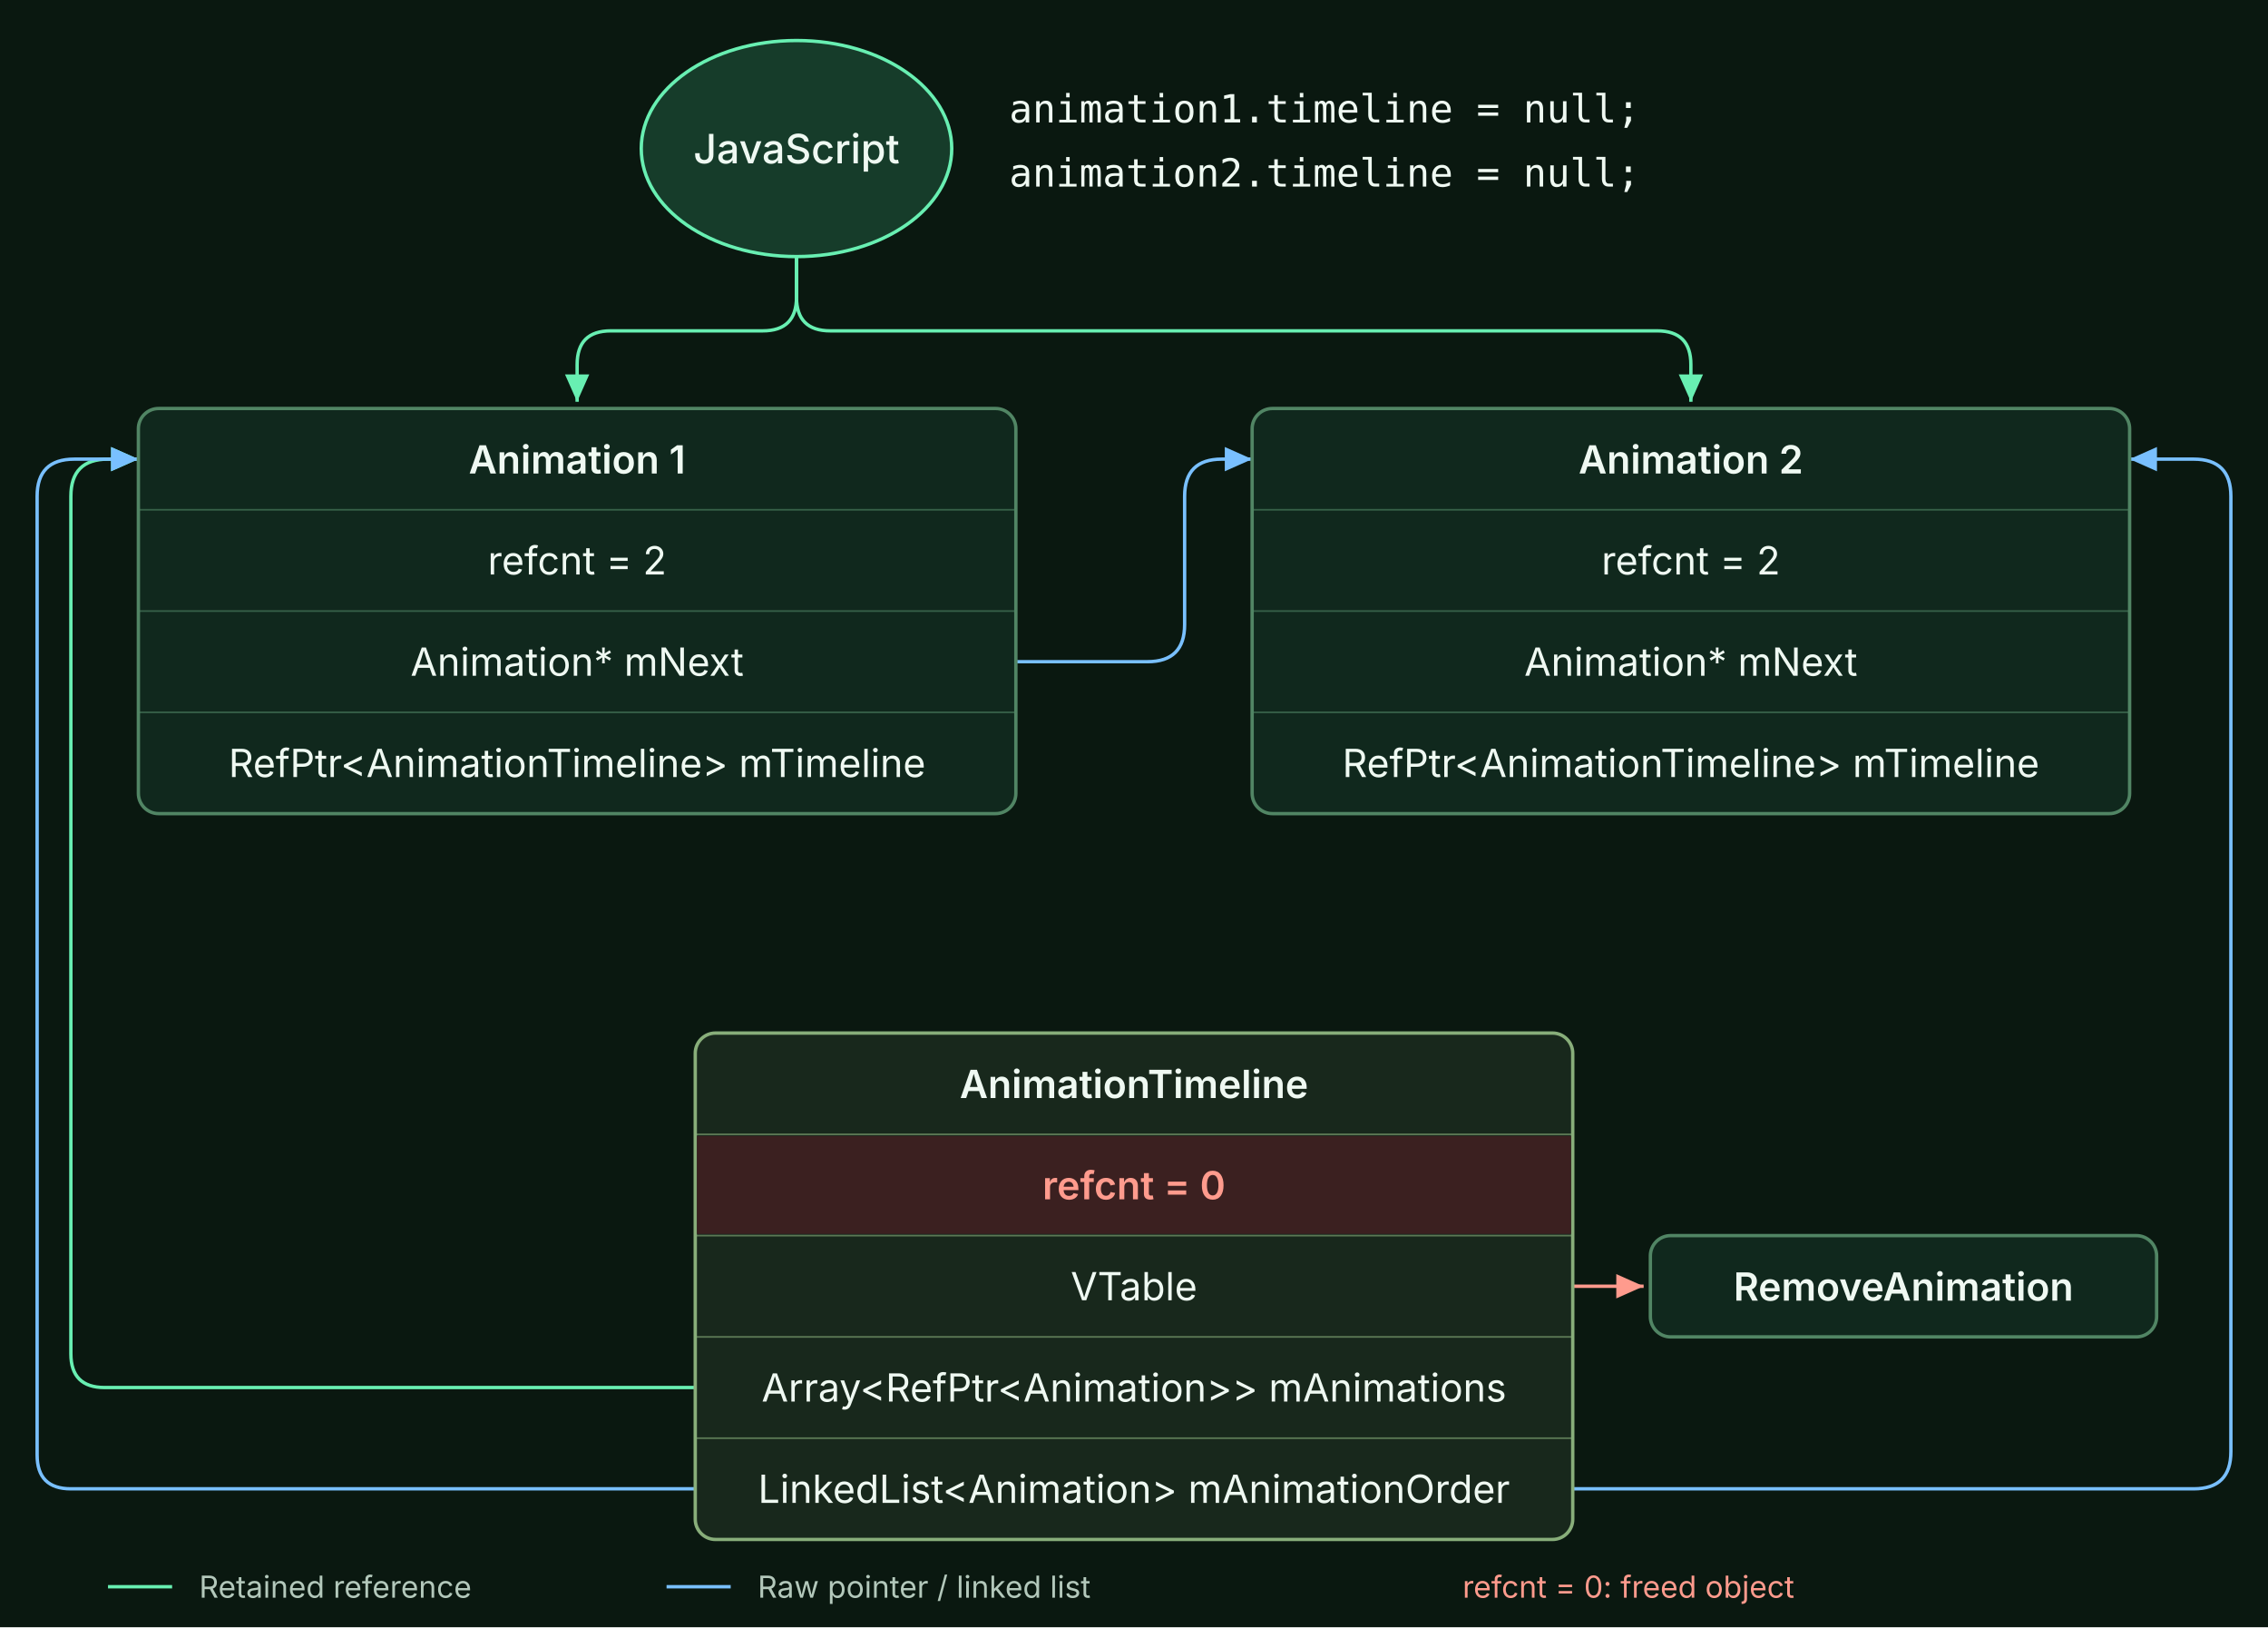
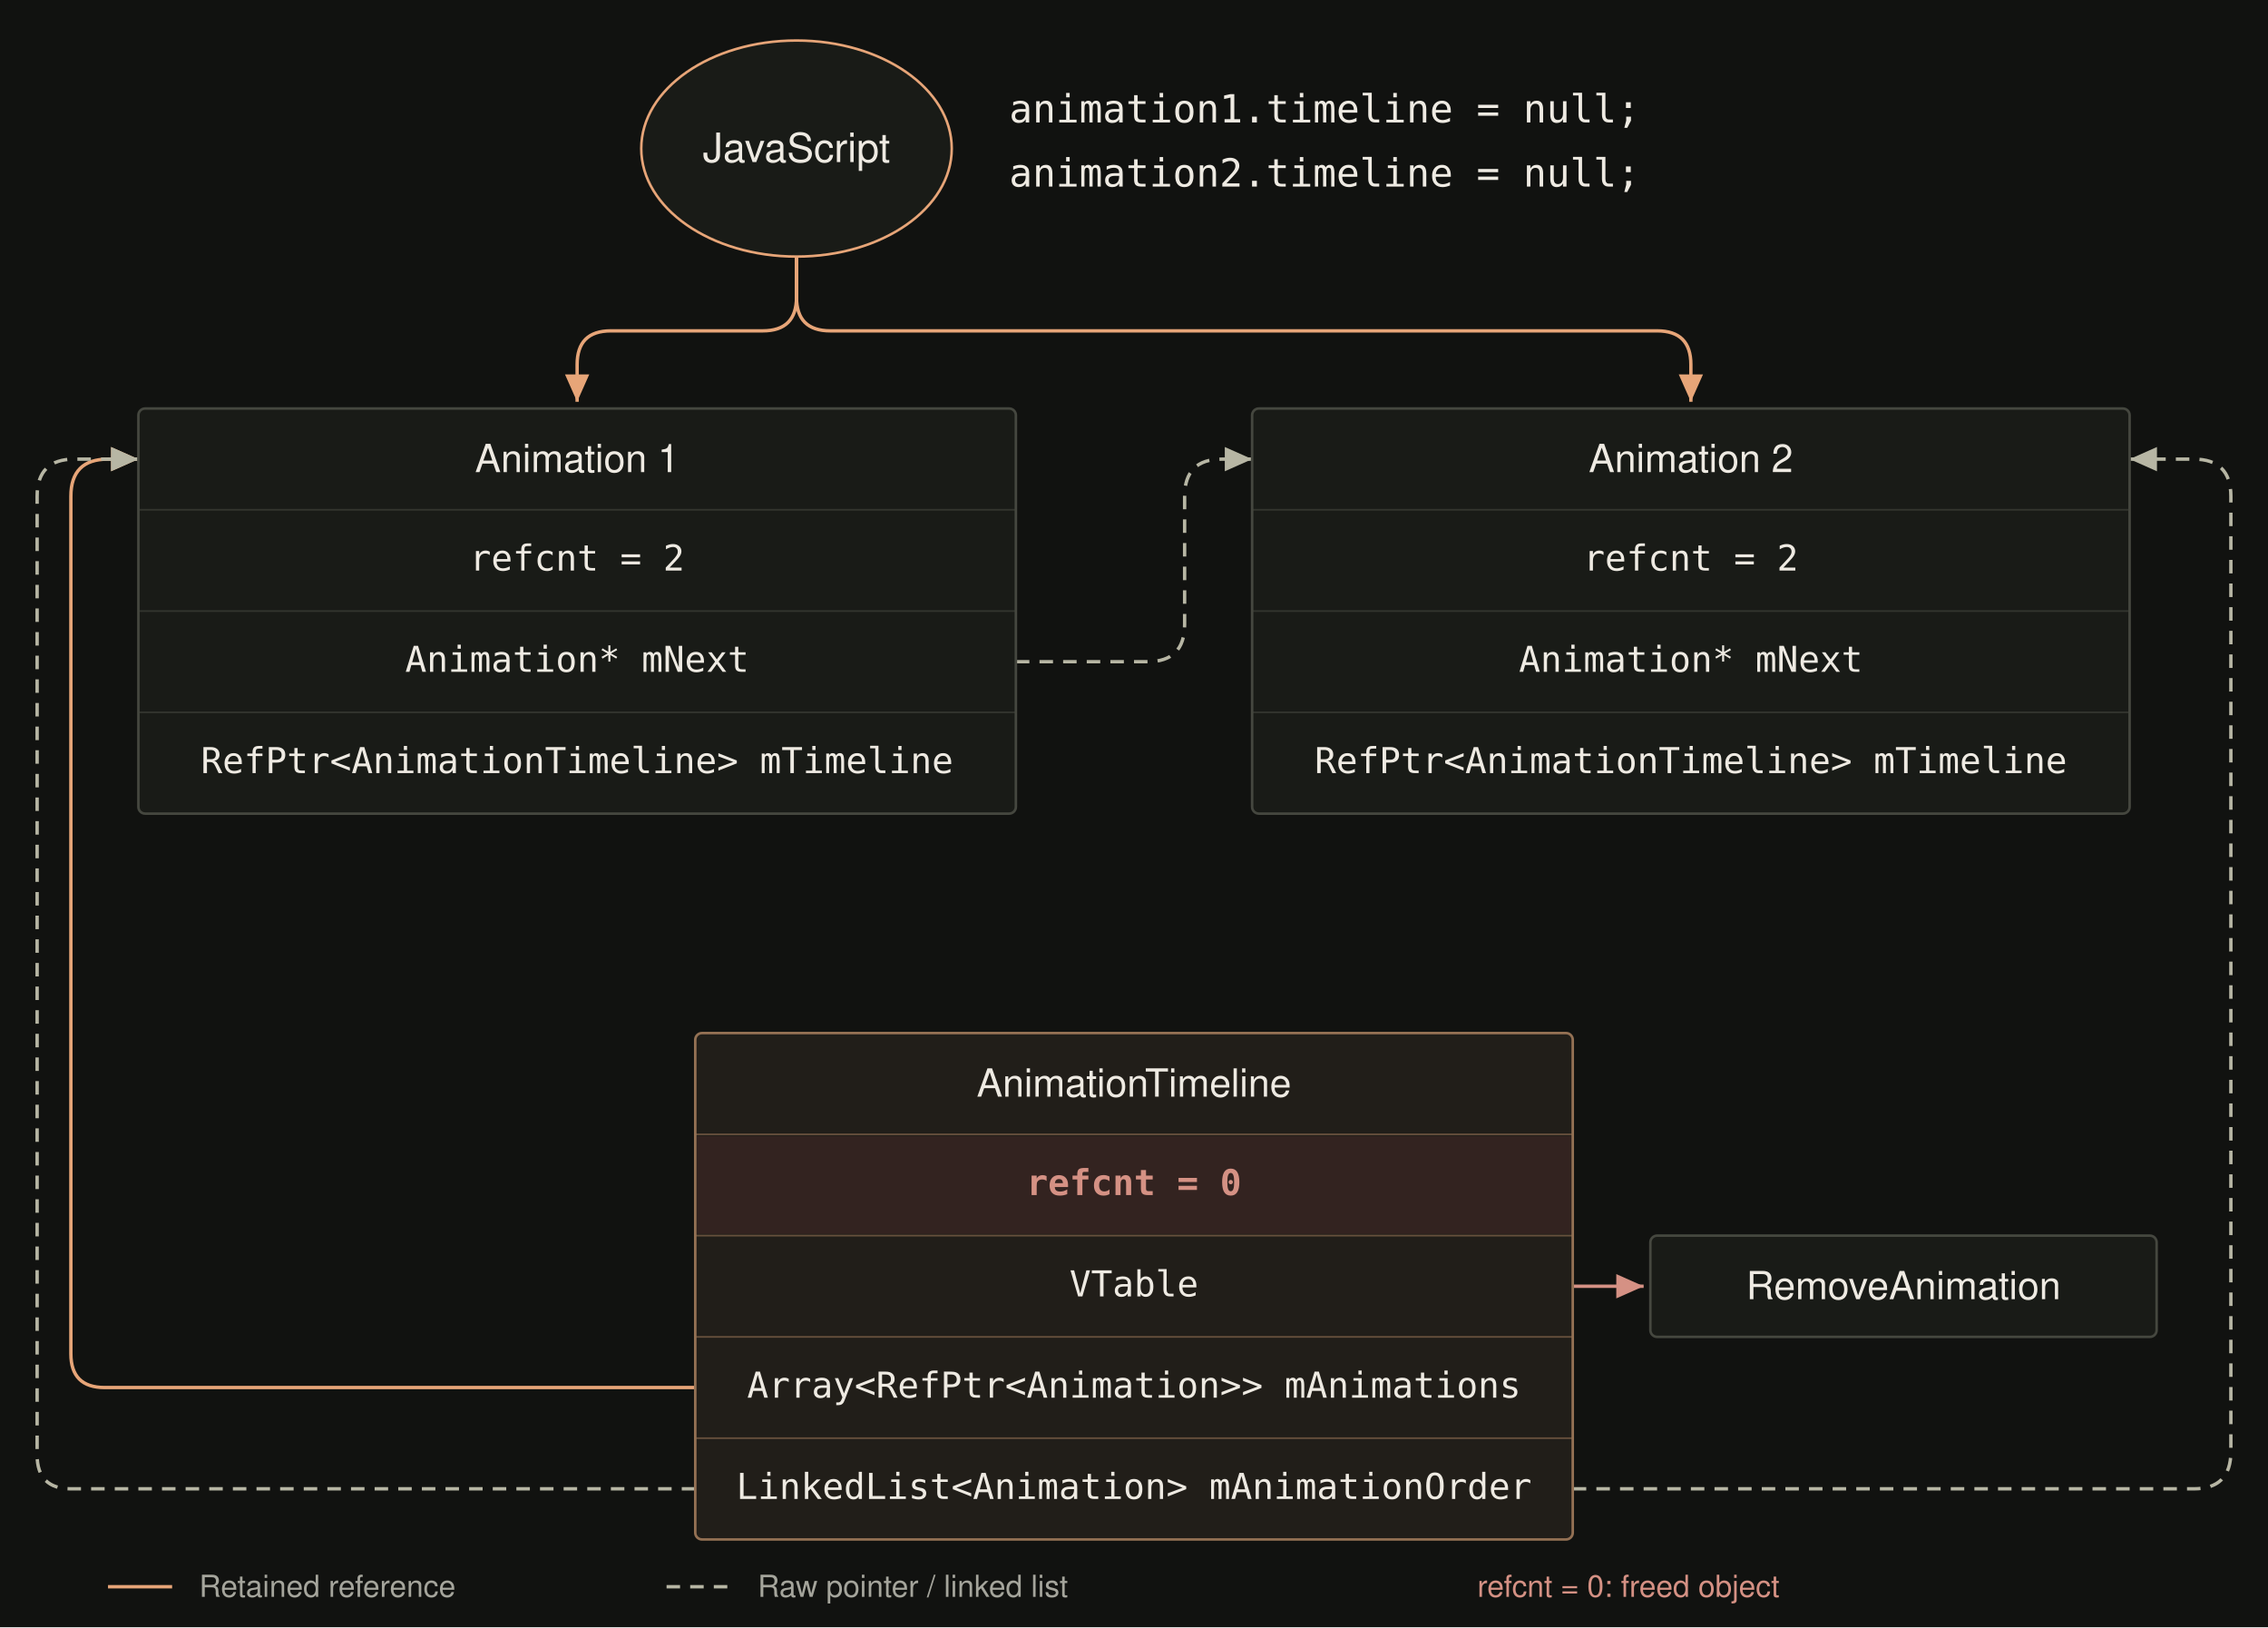
<svg xmlns="http://www.w3.org/2000/svg" width="1344" height="964" viewBox="0 0 1344 964" role="img" aria-labelledby="title description">
  <defs>
-     <style>text{font-family:-apple-system,BlinkMacSystemFont,"Segoe UI",sans-serif;fill:#eff9f2;font-size:23px}.mono{font-family:ui-monospace,SFMono-Regular,Menlo,Consolas,monospace}</style>
+     <style>svg{background:#111210}text{font-family:"Helvetica Neue",Helvetica,Arial,sans-serif;fill:#eeeae2;font-size:23px}.mono{font-family:ui-monospace,SFMono-Regular,Menlo,Consolas,monospace}</style>
    <marker id="ref" viewBox="0 0 10 10" refX="9" refY="5" markerWidth="9" markerHeight="9" orient="auto-start-reverse">
-       <path d="M 0 1 L 9 5 L 0 9 Z" fill="#68efb2" />
+       <path d="M 0 1 L 9 5 L 0 9 Z" fill="#e7a578" />
    </marker>
    <marker id="raw" viewBox="0 0 10 10" refX="9" refY="5" markerWidth="9" markerHeight="9" orient="auto-start-reverse">
-       <path d="M 0 1 L 9 5 L 0 9 Z" fill="#79c0ff" />
+       <path d="M 0 1 L 9 5 L 0 9 Z" fill="#b7b6a4" />
    </marker>
    <marker id="danger" viewBox="0 0 10 10" refX="9" refY="5" markerWidth="9" markerHeight="9" orient="auto-start-reverse">
-       <path d="M 0 1 L 9 5 L 0 9 Z" fill="#ff9b8d" />
+       <path d="M 0 1 L 9 5 L 0 9 Z" fill="#d59184" />
    </marker>
  </defs>
-   <rect width="1344" height="964" fill="#0a1810" />
-   <ellipse cx="472" cy="88" rx="92" ry="64" fill="#163c2a" stroke="#68efb2" stroke-width="2" />
-   <text x="472" y="88" text-anchor="middle" dominant-baseline="middle" style="font-size:24px;fill:#eff9f2;font-weight:500">JavaScript</text>
-   <text x="598" y="66" text-anchor="start" dominant-baseline="middle" class="mono" style="font-size:23px;fill:#eff9f2;font-weight:400">animation1.timeline = null;</text>
-   <text x="598" y="104" text-anchor="start" dominant-baseline="middle" class="mono" style="font-size:23px;fill:#eff9f2;font-weight:400">animation2.timeline = null;</text>
-   <path d="M 472 152 V 176 Q 472 196 452 196 H 362 Q 342 196 342 216 V 238" fill="none" stroke="#68efb2" stroke-width="2" stroke-linejoin="round" marker-end="url(#ref)" />
-   <path d="M 472 152 V 176 Q 472 196 492 196 H 982 Q 1002 196 1002 216 V 238" fill="none" stroke="#68efb2" stroke-width="2" stroke-linejoin="round" marker-end="url(#ref)" />
-   <path d="M 602 392 H 680 Q 702 392 702 370 V 294 Q 702 272 724 272 H 742" fill="none" stroke="#79c0ff" stroke-width="2" stroke-linejoin="round" marker-end="url(#raw)" />
-   <path d="M 412 822 H 62 Q 42 822 42 802 V 294 Q 42 272 64 272 H 82" fill="none" stroke="#68efb2" stroke-width="2" stroke-linejoin="round" marker-end="url(#ref)" />
-   <path d="M 412 882 H 42 Q 22 882 22 862 V 294 Q 22 272 44 272 H 82" fill="none" stroke="#79c0ff" stroke-width="2" stroke-linejoin="round" marker-end="url(#raw)" />
-   <path d="M 932 882 H 1300 Q 1322 882 1322 860 V 294 Q 1322 272 1300 272 H 1262" fill="none" stroke="#79c0ff" stroke-width="2" stroke-linejoin="round" marker-end="url(#raw)" />
-   <path d="M 932 762 H 974" fill="none" stroke="#ff9b8d" stroke-width="2" stroke-linejoin="round" marker-end="url(#danger)" />
-   <rect x="82" y="242" width="520" height="240" rx="12" fill="#10281d" stroke="#518564" stroke-width="2" />
-   <text x="342.0" y="272.0" text-anchor="middle" dominant-baseline="middle" style="font-size:23px;fill:#eff9f2;font-weight:600">Animation 1</text>
-   <path d="M 82 302 H 602" stroke="#518564" stroke-opacity=".6" />
-   <text x="342.0" y="332.0" text-anchor="middle" dominant-baseline="middle" style="font-size:23px;fill:#eff9f2;font-weight:400">refcnt = 2</text>
-   <path d="M 82 362 H 602" stroke="#518564" stroke-opacity=".6" />
-   <text x="342.0" y="392.0" text-anchor="middle" dominant-baseline="middle" style="font-size:23px;fill:#eff9f2;font-weight:400">Animation* mNext</text>
-   <path d="M 82 422 H 602" stroke="#518564" stroke-opacity=".6" />
-   <text x="342.0" y="452.0" text-anchor="middle" dominant-baseline="middle" style="font-size:23px;fill:#eff9f2;font-weight:400">RefPtr&lt;AnimationTimeline&gt; mTimeline</text>
-   <rect x="742" y="242" width="520" height="240" rx="12" fill="#10281d" stroke="#518564" stroke-width="2" />
-   <text x="1002.0" y="272.0" text-anchor="middle" dominant-baseline="middle" style="font-size:23px;fill:#eff9f2;font-weight:600">Animation 2</text>
-   <path d="M 742 302 H 1262" stroke="#518564" stroke-opacity=".6" />
-   <text x="1002.0" y="332.0" text-anchor="middle" dominant-baseline="middle" style="font-size:23px;fill:#eff9f2;font-weight:400">refcnt = 2</text>
-   <path d="M 742 362 H 1262" stroke="#518564" stroke-opacity=".6" />
-   <text x="1002.0" y="392.0" text-anchor="middle" dominant-baseline="middle" style="font-size:23px;fill:#eff9f2;font-weight:400">Animation* mNext</text>
-   <path d="M 742 422 H 1262" stroke="#518564" stroke-opacity=".6" />
-   <text x="1002.0" y="452.0" text-anchor="middle" dominant-baseline="middle" style="font-size:23px;fill:#eff9f2;font-weight:400">RefPtr&lt;AnimationTimeline&gt; mTimeline</text>
-   <rect x="412" y="612" width="520" height="300" rx="12" fill="#18281c" stroke="#88ae7a" stroke-width="2" />
-   <text x="672.0" y="642.0" text-anchor="middle" dominant-baseline="middle" style="font-size:23px;fill:#eff9f2;font-weight:600">AnimationTimeline</text>
-   <path d="M 412 672 H 932" stroke="#88ae7a" stroke-opacity=".6" />
-   <rect x="413" y="673" width="518" height="58" fill="#3b2020" />
-   <text x="672.0" y="702.0" text-anchor="middle" dominant-baseline="middle" style="font-size:23px;fill:#ff9b8d;font-weight:600">refcnt = 0</text>
-   <path d="M 412 732 H 932" stroke="#88ae7a" stroke-opacity=".6" />
-   <text x="672.0" y="762.0" text-anchor="middle" dominant-baseline="middle" style="font-size:23px;fill:#eff9f2;font-weight:400">VTable</text>
-   <path d="M 412 792 H 932" stroke="#88ae7a" stroke-opacity=".6" />
-   <text x="672.0" y="822.0" text-anchor="middle" dominant-baseline="middle" style="font-size:23px;fill:#eff9f2;font-weight:400">Array&lt;RefPtr&lt;Animation&gt;&gt; mAnimations</text>
-   <path d="M 412 852 H 932" stroke="#88ae7a" stroke-opacity=".6" />
-   <text x="672.0" y="882.0" text-anchor="middle" dominant-baseline="middle" style="font-size:23px;fill:#eff9f2;font-weight:400">LinkedList&lt;Animation&gt; mAnimationOrder</text>
-   <rect x="978" y="732" width="300" height="60" rx="12" fill="#10281d" stroke="#518564" stroke-width="2" />
-   <text x="1128.0" y="762.0" text-anchor="middle" dominant-baseline="middle" style="font-size:23px;fill:#eff9f2;font-weight:600">RemoveAnimation</text>
-   <path d="M 64 940 H 102" fill="none" stroke="#68efb2" stroke-width="2" stroke-linejoin="round" />
-   <text x="118" y="940" text-anchor="start" dominant-baseline="middle" style="font-size:18px;fill:#b3c8bb;font-weight:400">Retained reference</text>
-   <path d="M 395 940 H 433" fill="none" stroke="#79c0ff" stroke-width="2" stroke-linejoin="round" />
-   <text x="449" y="940" text-anchor="start" dominant-baseline="middle" style="font-size:18px;fill:#b3c8bb;font-weight:400">Raw pointer / linked list</text>
-   <text x="965" y="940" text-anchor="middle" dominant-baseline="middle" style="font-size:18px;fill:#ff9b8d;font-weight:400">refcnt = 0: freed object</text>
+   <rect width="1344" height="964" fill="#111210" />
+   <ellipse cx="472" cy="88" rx="92" ry="64" fill="#191b17" stroke="#e7a578" stroke-width="1.5" />
+   <text x="472" y="88" text-anchor="middle" dominant-baseline="middle" style="font-size:24px;fill:#eeeae2;font-weight:500">JavaScript</text>
+   <text x="598" y="66" text-anchor="start" dominant-baseline="middle" class="mono" style="font-size:23px;fill:#eeeae2;font-weight:400">animation1.timeline = null;</text>
+   <text x="598" y="104" text-anchor="start" dominant-baseline="middle" class="mono" style="font-size:23px;fill:#eeeae2;font-weight:400">animation2.timeline = null;</text>
+   <path d="M 472 152 V 176 Q 472 196 452 196 H 362 Q 342 196 342 216 V 238" fill="none" stroke="#e7a578" stroke-width="2" stroke-linejoin="round" marker-end="url(#ref)" />
+   <path d="M 472 152 V 176 Q 472 196 492 196 H 982 Q 1002 196 1002 216 V 238" fill="none" stroke="#e7a578" stroke-width="2" stroke-linejoin="round" marker-end="url(#ref)" />
+   <path d="M 602 392 H 680 Q 702 392 702 370 V 294 Q 702 272 724 272 H 742" fill="none" stroke="#b7b6a4" stroke-width="2" stroke-linejoin="round" stroke-dasharray="8 6" marker-end="url(#raw)" />
+   <path d="M 412 822 H 62 Q 42 822 42 802 V 294 Q 42 272 64 272 H 82" fill="none" stroke="#e7a578" stroke-width="2" stroke-linejoin="round" marker-end="url(#ref)" />
+   <path d="M 412 882 H 42 Q 22 882 22 862 V 294 Q 22 272 44 272 H 82" fill="none" stroke="#b7b6a4" stroke-width="2" stroke-linejoin="round" stroke-dasharray="8 6" marker-end="url(#raw)" />
+   <path d="M 932 882 H 1300 Q 1322 882 1322 860 V 294 Q 1322 272 1300 272 H 1262" fill="none" stroke="#b7b6a4" stroke-width="2" stroke-linejoin="round" stroke-dasharray="8 6" marker-end="url(#raw)" />
+   <path d="M 932 762 H 974" fill="none" stroke="#d59184" stroke-width="2" stroke-linejoin="round" marker-end="url(#danger)" />
+   <rect x="82" y="242" width="520" height="240" rx="4" fill="#191b17" stroke="#45473f" stroke-width="1.5" />
+   <text x="342.0" y="272.0" text-anchor="middle" dominant-baseline="middle" style="font-size:23px;fill:#eeeae2;font-weight:500">Animation 1</text>
+   <path d="M 82 302 H 602" stroke="#45473f" stroke-opacity=".6" stroke-width="1" />
+   <text x="342.0" y="332.0" text-anchor="middle" dominant-baseline="middle" class="mono" style="font-size:21.16px;fill:#eeeae2;font-weight:400">refcnt = 2</text>
+   <path d="M 82 362 H 602" stroke="#45473f" stroke-opacity=".6" stroke-width="1" />
+   <text x="342.0" y="392.0" text-anchor="middle" dominant-baseline="middle" class="mono" style="font-size:21.16px;fill:#eeeae2;font-weight:400">Animation* mNext</text>
+   <path d="M 82 422 H 602" stroke="#45473f" stroke-opacity=".6" stroke-width="1" />
+   <text x="342.0" y="452.0" text-anchor="middle" dominant-baseline="middle" class="mono" style="font-size:21.16px;fill:#eeeae2;font-weight:400">RefPtr&lt;AnimationTimeline&gt; mTimeline</text>
+   <rect x="742" y="242" width="520" height="240" rx="4" fill="#191b17" stroke="#45473f" stroke-width="1.5" />
+   <text x="1002.0" y="272.0" text-anchor="middle" dominant-baseline="middle" style="font-size:23px;fill:#eeeae2;font-weight:500">Animation 2</text>
+   <path d="M 742 302 H 1262" stroke="#45473f" stroke-opacity=".6" stroke-width="1" />
+   <text x="1002.0" y="332.0" text-anchor="middle" dominant-baseline="middle" class="mono" style="font-size:21.16px;fill:#eeeae2;font-weight:400">refcnt = 2</text>
+   <path d="M 742 362 H 1262" stroke="#45473f" stroke-opacity=".6" stroke-width="1" />
+   <text x="1002.0" y="392.0" text-anchor="middle" dominant-baseline="middle" class="mono" style="font-size:21.16px;fill:#eeeae2;font-weight:400">Animation* mNext</text>
+   <path d="M 742 422 H 1262" stroke="#45473f" stroke-opacity=".6" stroke-width="1" />
+   <text x="1002.0" y="452.0" text-anchor="middle" dominant-baseline="middle" class="mono" style="font-size:21.16px;fill:#eeeae2;font-weight:400">RefPtr&lt;AnimationTimeline&gt; mTimeline</text>
+   <rect x="412" y="612" width="520" height="300" rx="4" fill="#211e19" stroke="#947154" stroke-width="1.5" />
+   <text x="672.0" y="642.0" text-anchor="middle" dominant-baseline="middle" style="font-size:23px;fill:#eeeae2;font-weight:500">AnimationTimeline</text>
+   <path d="M 412 672 H 932" stroke="#947154" stroke-opacity=".6" stroke-width="1" />
+   <rect x="413" y="673" width="518" height="58" fill="#332320" />
+   <text x="672.0" y="702.0" text-anchor="middle" dominant-baseline="middle" class="mono" style="font-size:21.16px;fill:#d59184;font-weight:600">refcnt = 0</text>
+   <path d="M 412 732 H 932" stroke="#947154" stroke-opacity=".6" stroke-width="1" />
+   <text x="672.0" y="762.0" text-anchor="middle" dominant-baseline="middle" class="mono" style="font-size:21.16px;fill:#eeeae2;font-weight:400">VTable</text>
+   <path d="M 412 792 H 932" stroke="#947154" stroke-opacity=".6" stroke-width="1" />
+   <text x="672.0" y="822.0" text-anchor="middle" dominant-baseline="middle" class="mono" style="font-size:21.16px;fill:#eeeae2;font-weight:400">Array&lt;RefPtr&lt;Animation&gt;&gt; mAnimations</text>
+   <path d="M 412 852 H 932" stroke="#947154" stroke-opacity=".6" stroke-width="1" />
+   <text x="672.0" y="882.0" text-anchor="middle" dominant-baseline="middle" class="mono" style="font-size:21.16px;fill:#eeeae2;font-weight:400">LinkedList&lt;Animation&gt; mAnimationOrder</text>
+   <rect x="978" y="732" width="300" height="60" rx="4" fill="#191b17" stroke="#45473f" stroke-width="1.5" />
+   <text x="1128.0" y="762.0" text-anchor="middle" dominant-baseline="middle" style="font-size:23px;fill:#eeeae2;font-weight:500">RemoveAnimation</text>
+   <path d="M 64 940 H 102" fill="none" stroke="#e7a578" stroke-width="2" stroke-linejoin="round" />
+   <text x="118" y="940" text-anchor="start" dominant-baseline="middle" style="font-size:18px;fill:#a5a59c;font-weight:400">Retained reference</text>
+   <path d="M 395 940 H 433" fill="none" stroke="#b7b6a4" stroke-width="2" stroke-linejoin="round" stroke-dasharray="8 6" />
+   <text x="449" y="940" text-anchor="start" dominant-baseline="middle" style="font-size:18px;fill:#a5a59c;font-weight:400">Raw pointer / linked list</text>
+   <text x="965" y="940" text-anchor="middle" dominant-baseline="middle" style="font-size:18px;fill:#d59184;font-weight:400">refcnt = 0: freed object</text>
</svg>
